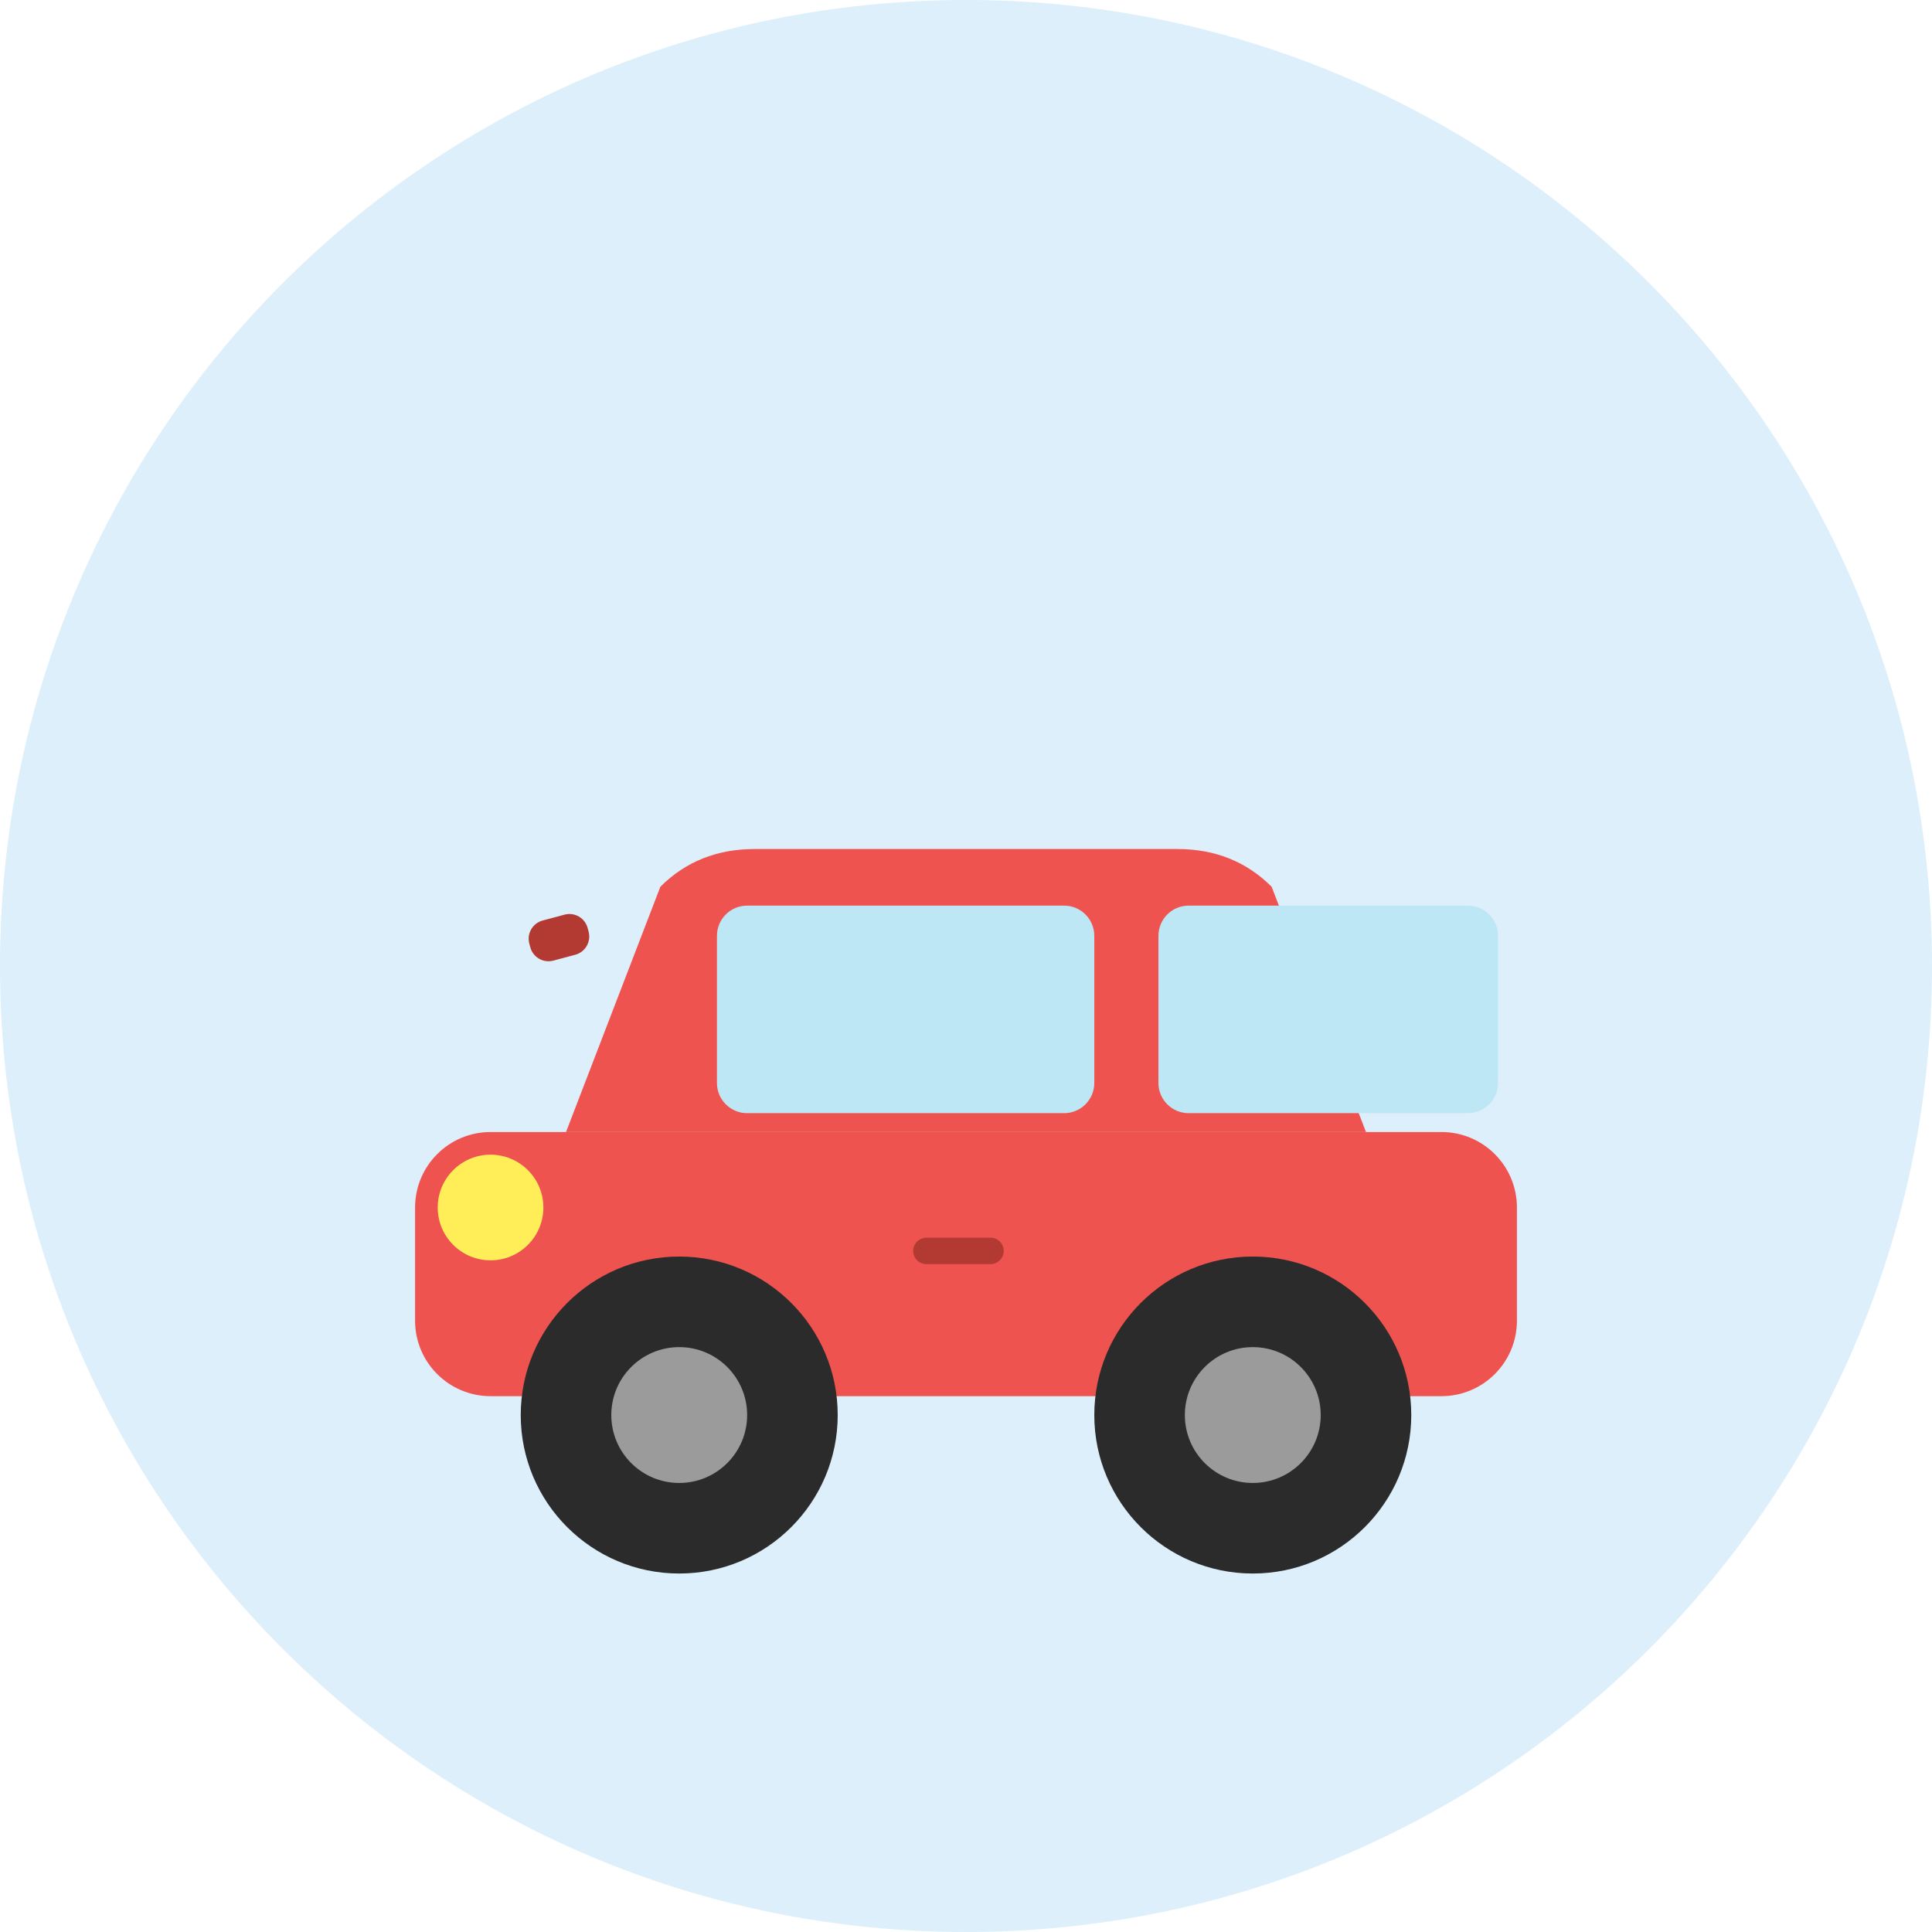
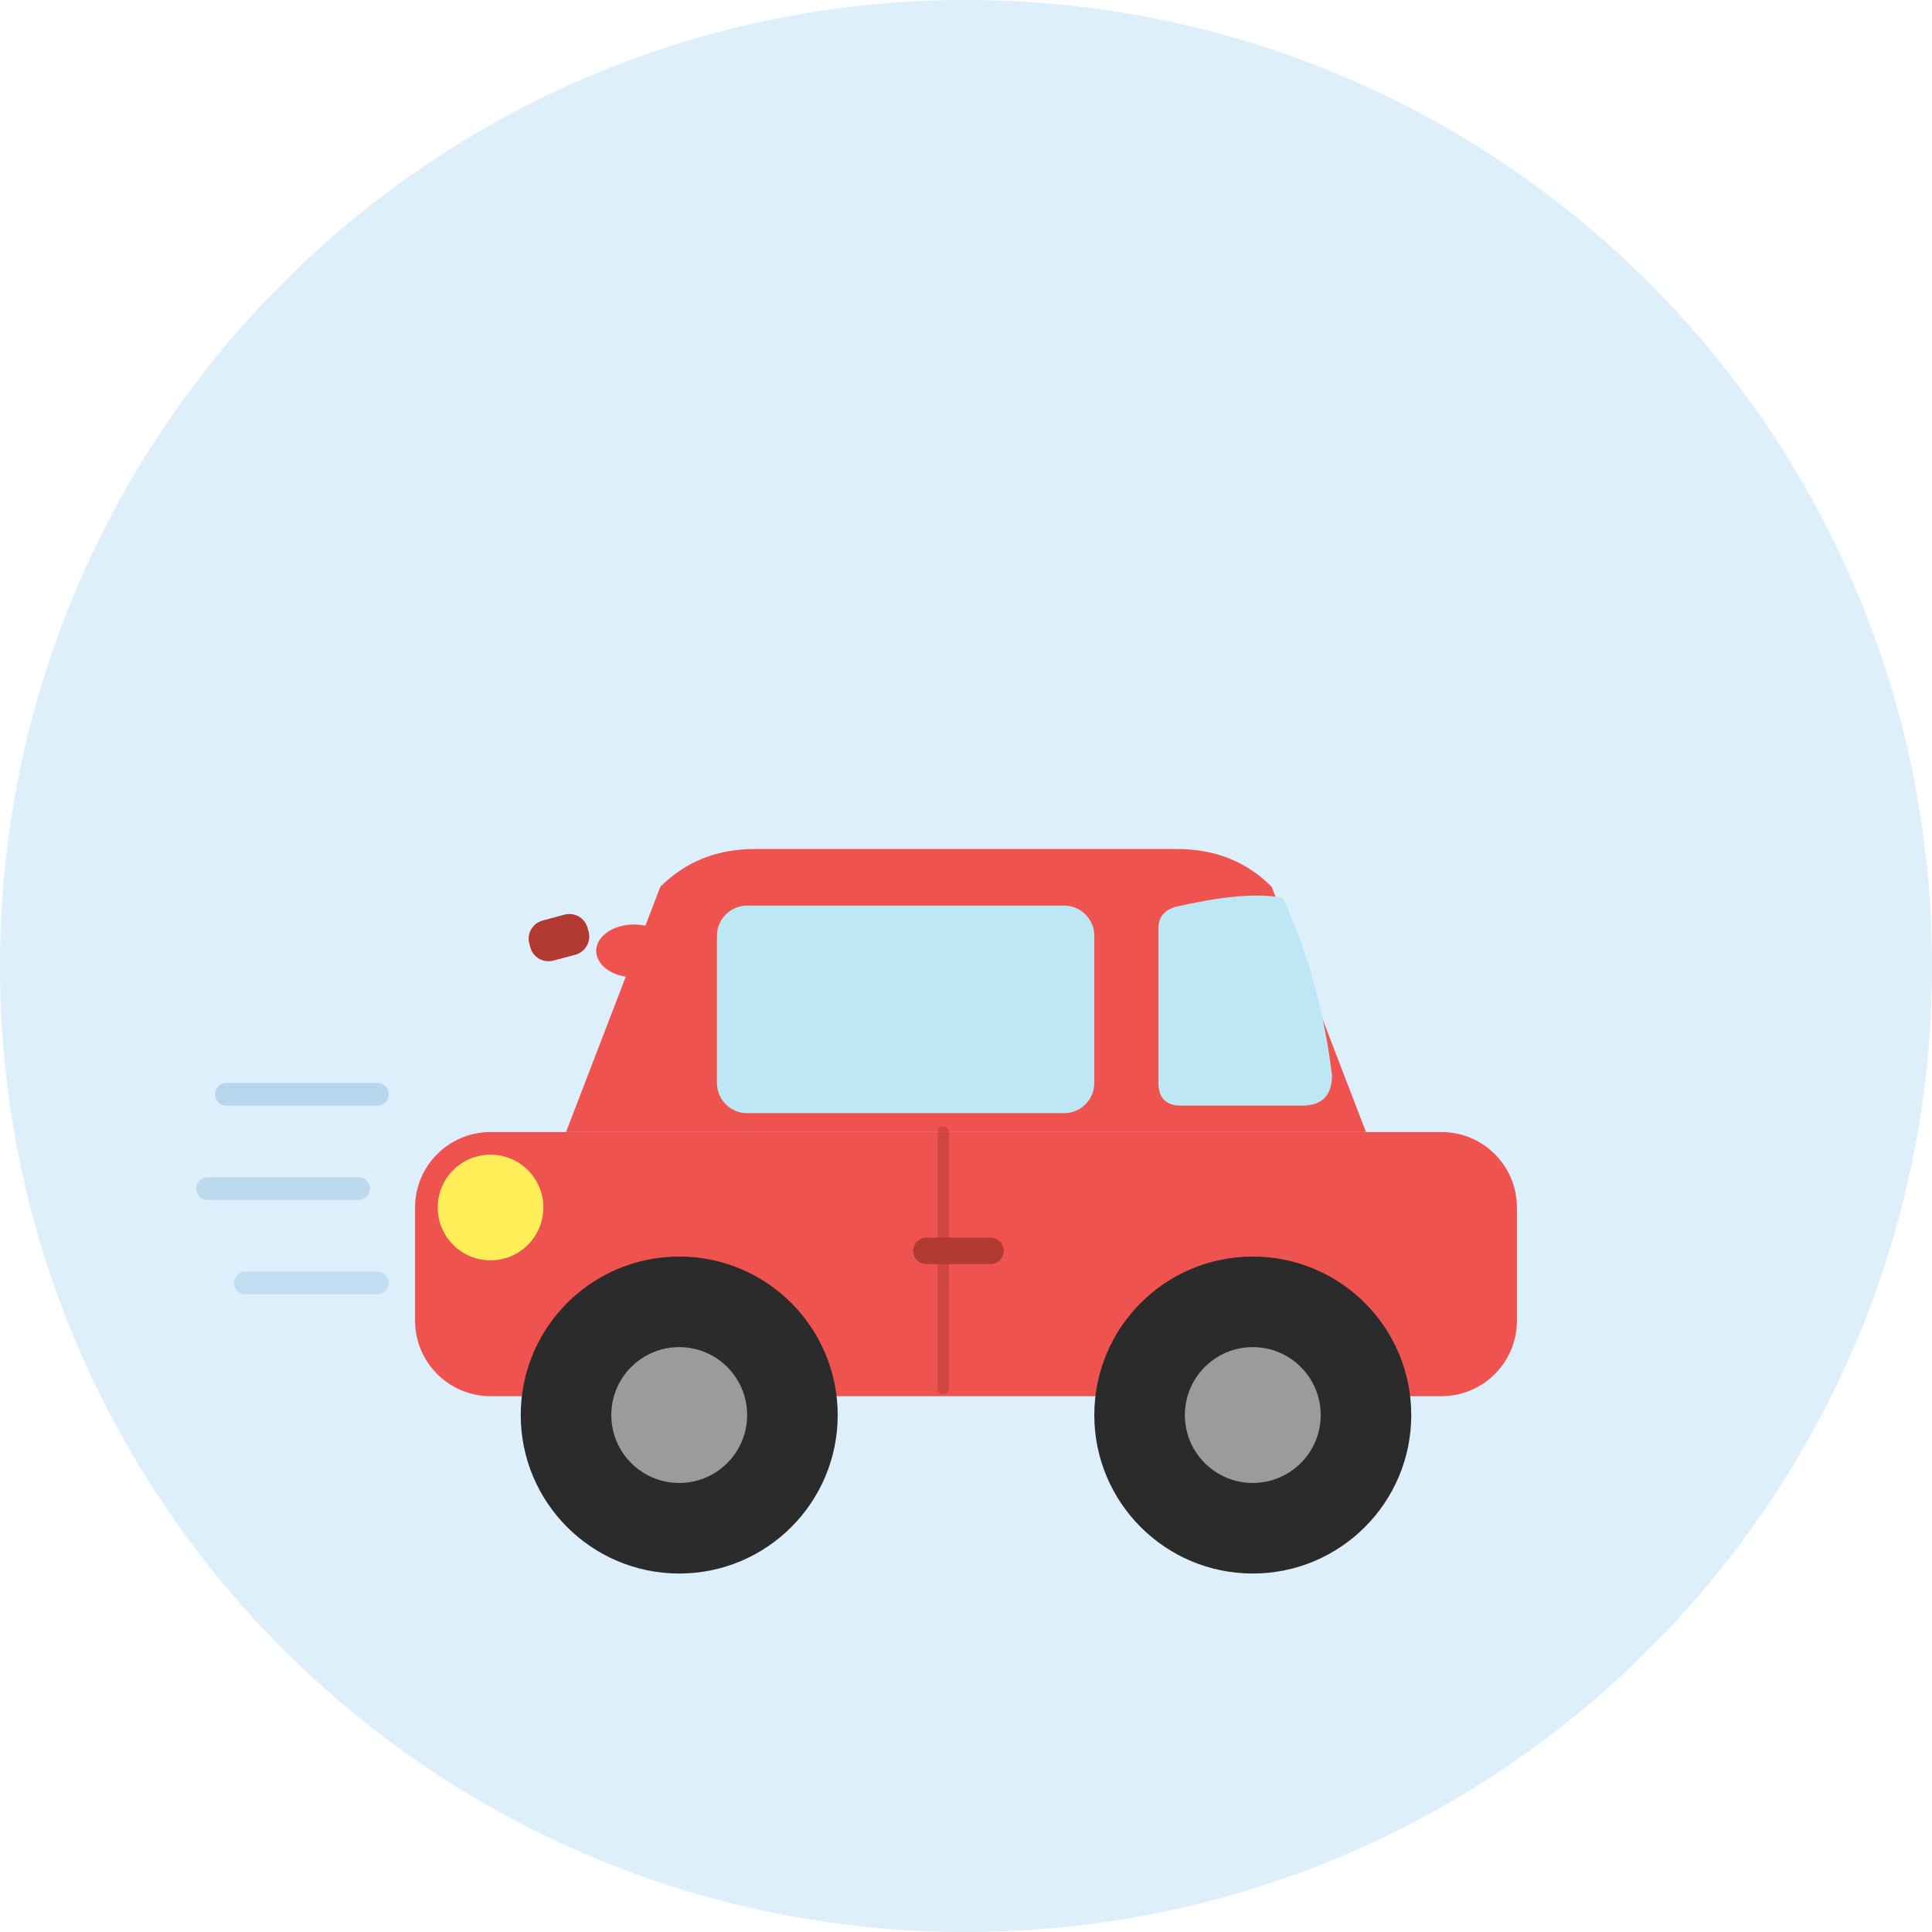
<svg xmlns="http://www.w3.org/2000/svg" width="512" height="512" viewBox="0 0 512 512">
  <circle cx="256" cy="256" r="256" fill="#DCEFFB" />
  <rect x="110" y="300" width="292" height="70" rx="20" fill="#EF5350" />
  <path d="M 150 300 L 175 235 Q 185 225 200 225 L 312 225 Q 327 225 337 235 L 362 300 Z" fill="#EF5350" />
  <rect x="190" y="240" width="100" height="55" rx="8" fill="#BEE7F5" />
-   <rect x="307" y="240" width="90" height="55" rx="8" fill="#BEE7F5" />
+   <path d="M 313 240 Q 331 236 340 238 Q 350 260 353 285 Q 353 293 345 293 L 313 293 Q 307 293 307 287 L 307 246 Q 307 241 313 240 Z" fill="#BEE7F5" />
  <rect x="140" y="243" width="16" height="11" rx="5" fill="#B23A33" transform="rotate(-15 148 248)" />
  <rect x="242" y="328" width="24" height="7" rx="3.5" fill="#B23A33" />
  <circle cx="180" cy="375" r="42" fill="#2B2B2B" />
  <circle cx="180" cy="375" r="18" fill="#9B9B9B" />
  <circle cx="332" cy="375" r="42" fill="#2B2B2B" />
  <circle cx="332" cy="375" r="18" fill="#9B9B9B" />
  <circle cx="130" cy="320" r="14" fill="#FFEE58" />
+   <ellipse cx="168" cy="252" rx="10" ry="7" fill="#EF5350" />
+   <line x1="250" y1="300" x2="250" y2="368" stroke="#B23A33" stroke-width="3" stroke-linecap="round" opacity="0.5" />
+   <line x1="60" y1="290" x2="100" y2="290" stroke="#9BC4E2" stroke-width="6" stroke-linecap="round" opacity="0.6" />
+   <line x1="55" y1="315" x2="95" y2="315" stroke="#9BC4E2" stroke-width="6" stroke-linecap="round" opacity="0.5" />
+   <line x1="65" y1="340" x2="100" y2="340" stroke="#9BC4E2" stroke-width="6" stroke-linecap="round" opacity="0.4" />
</svg>
